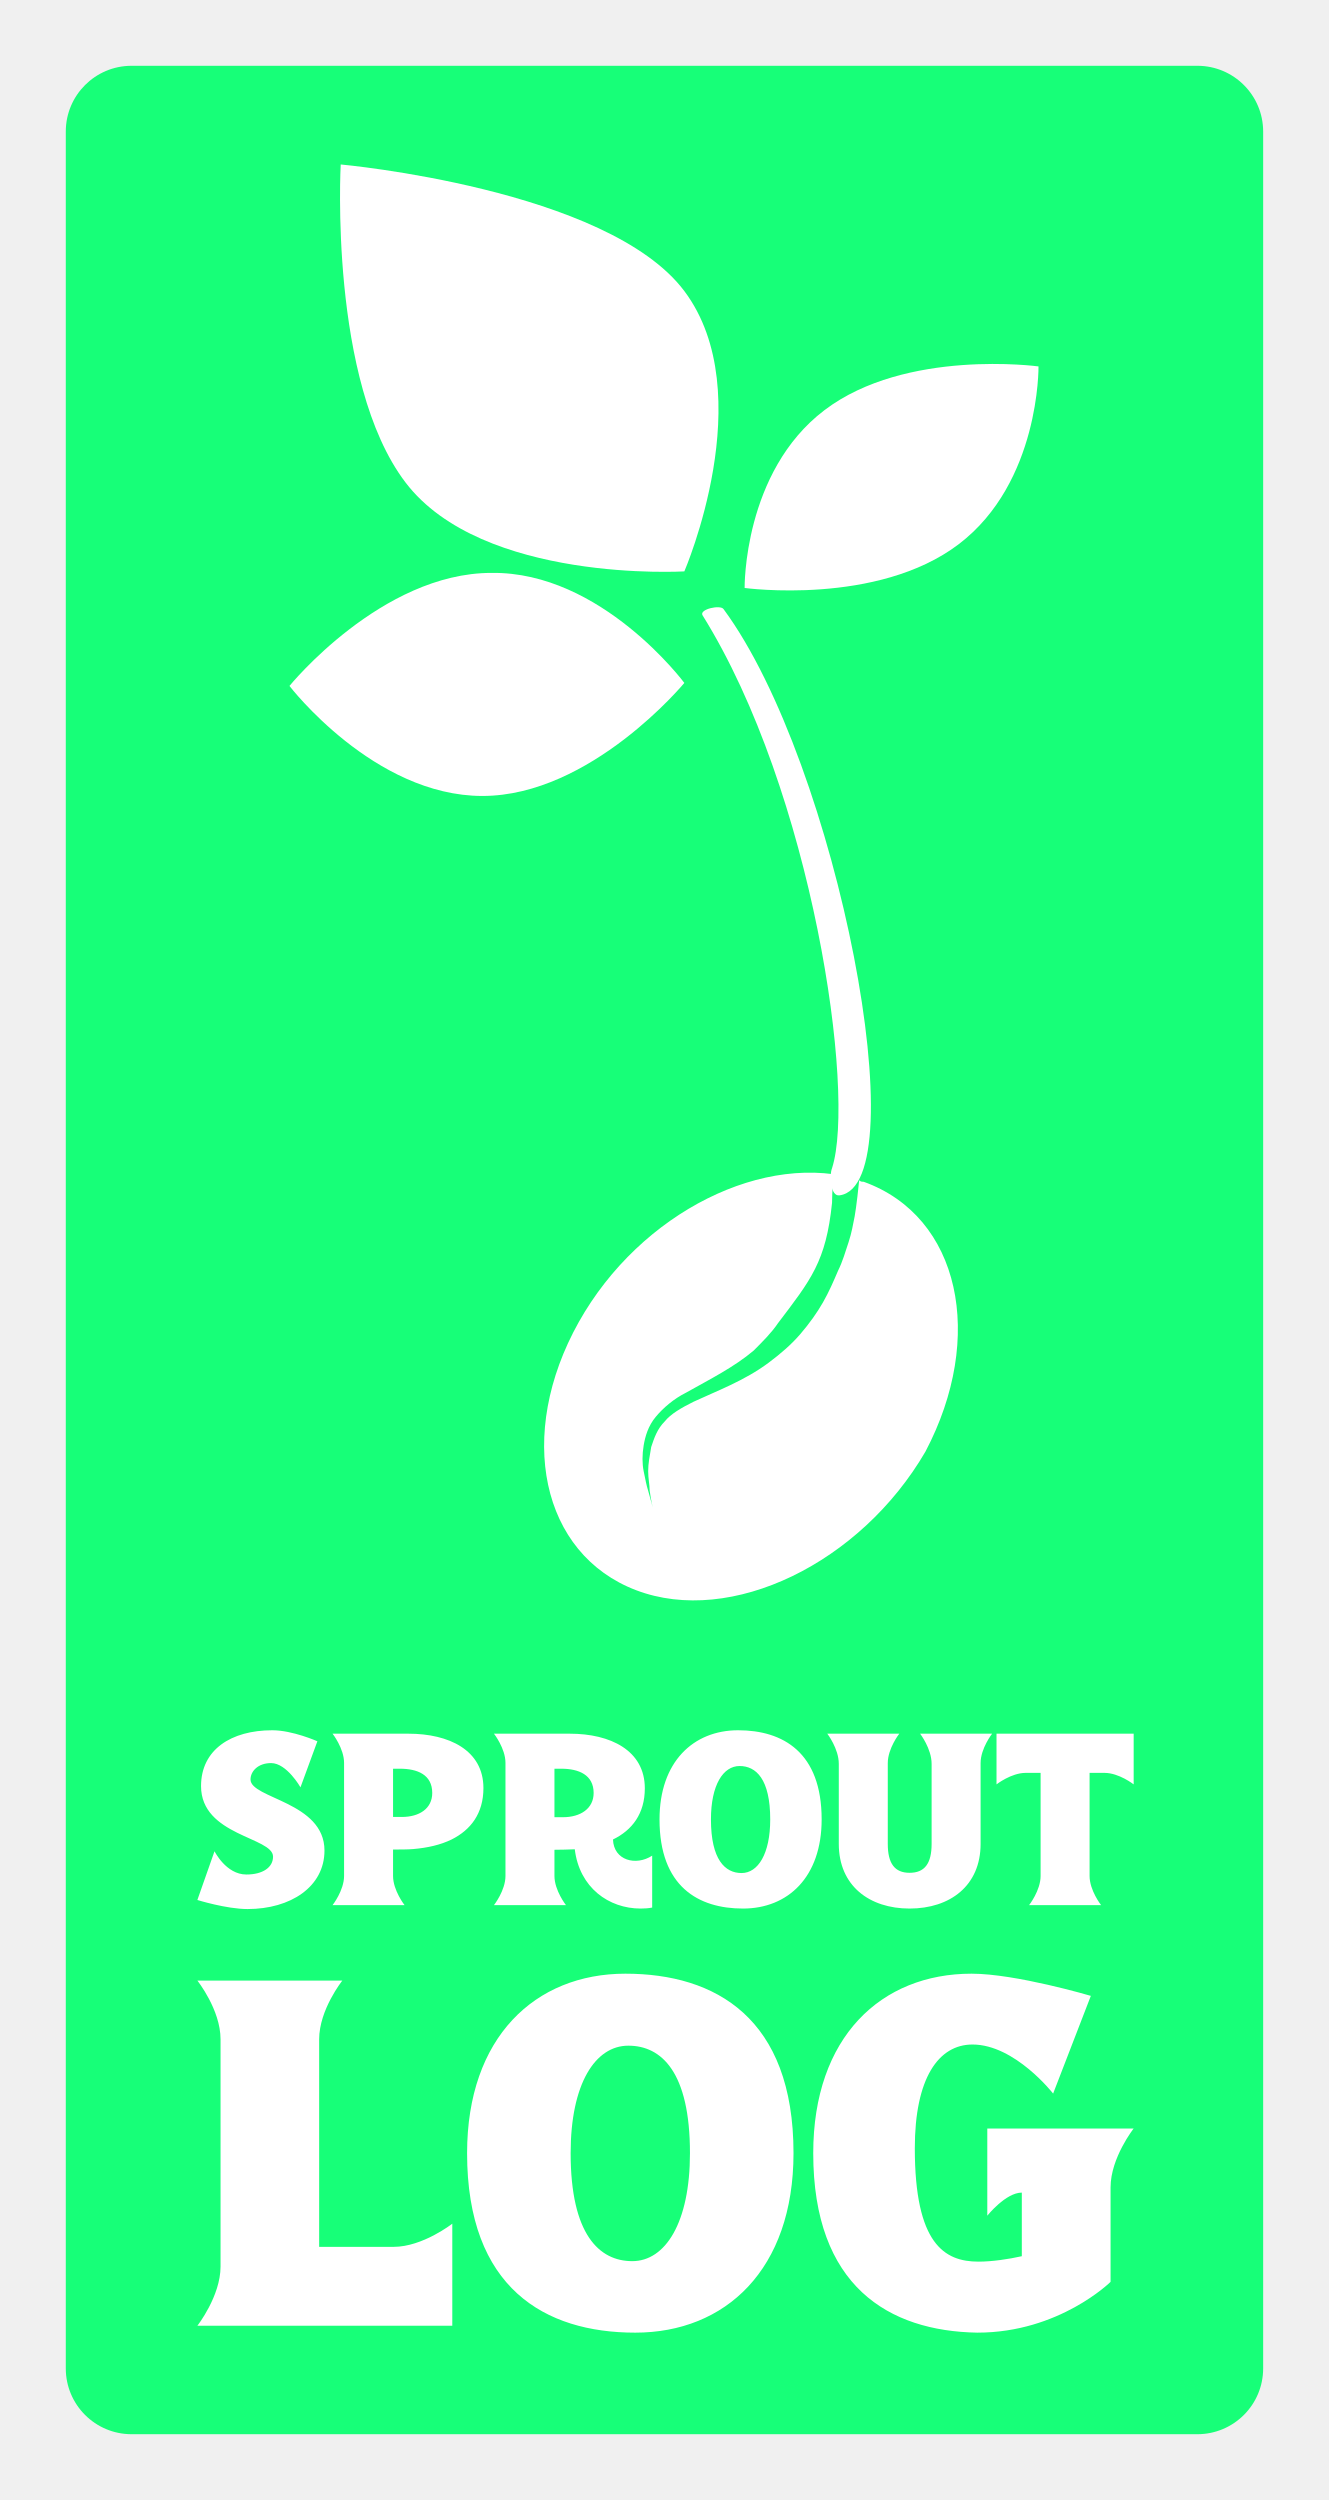
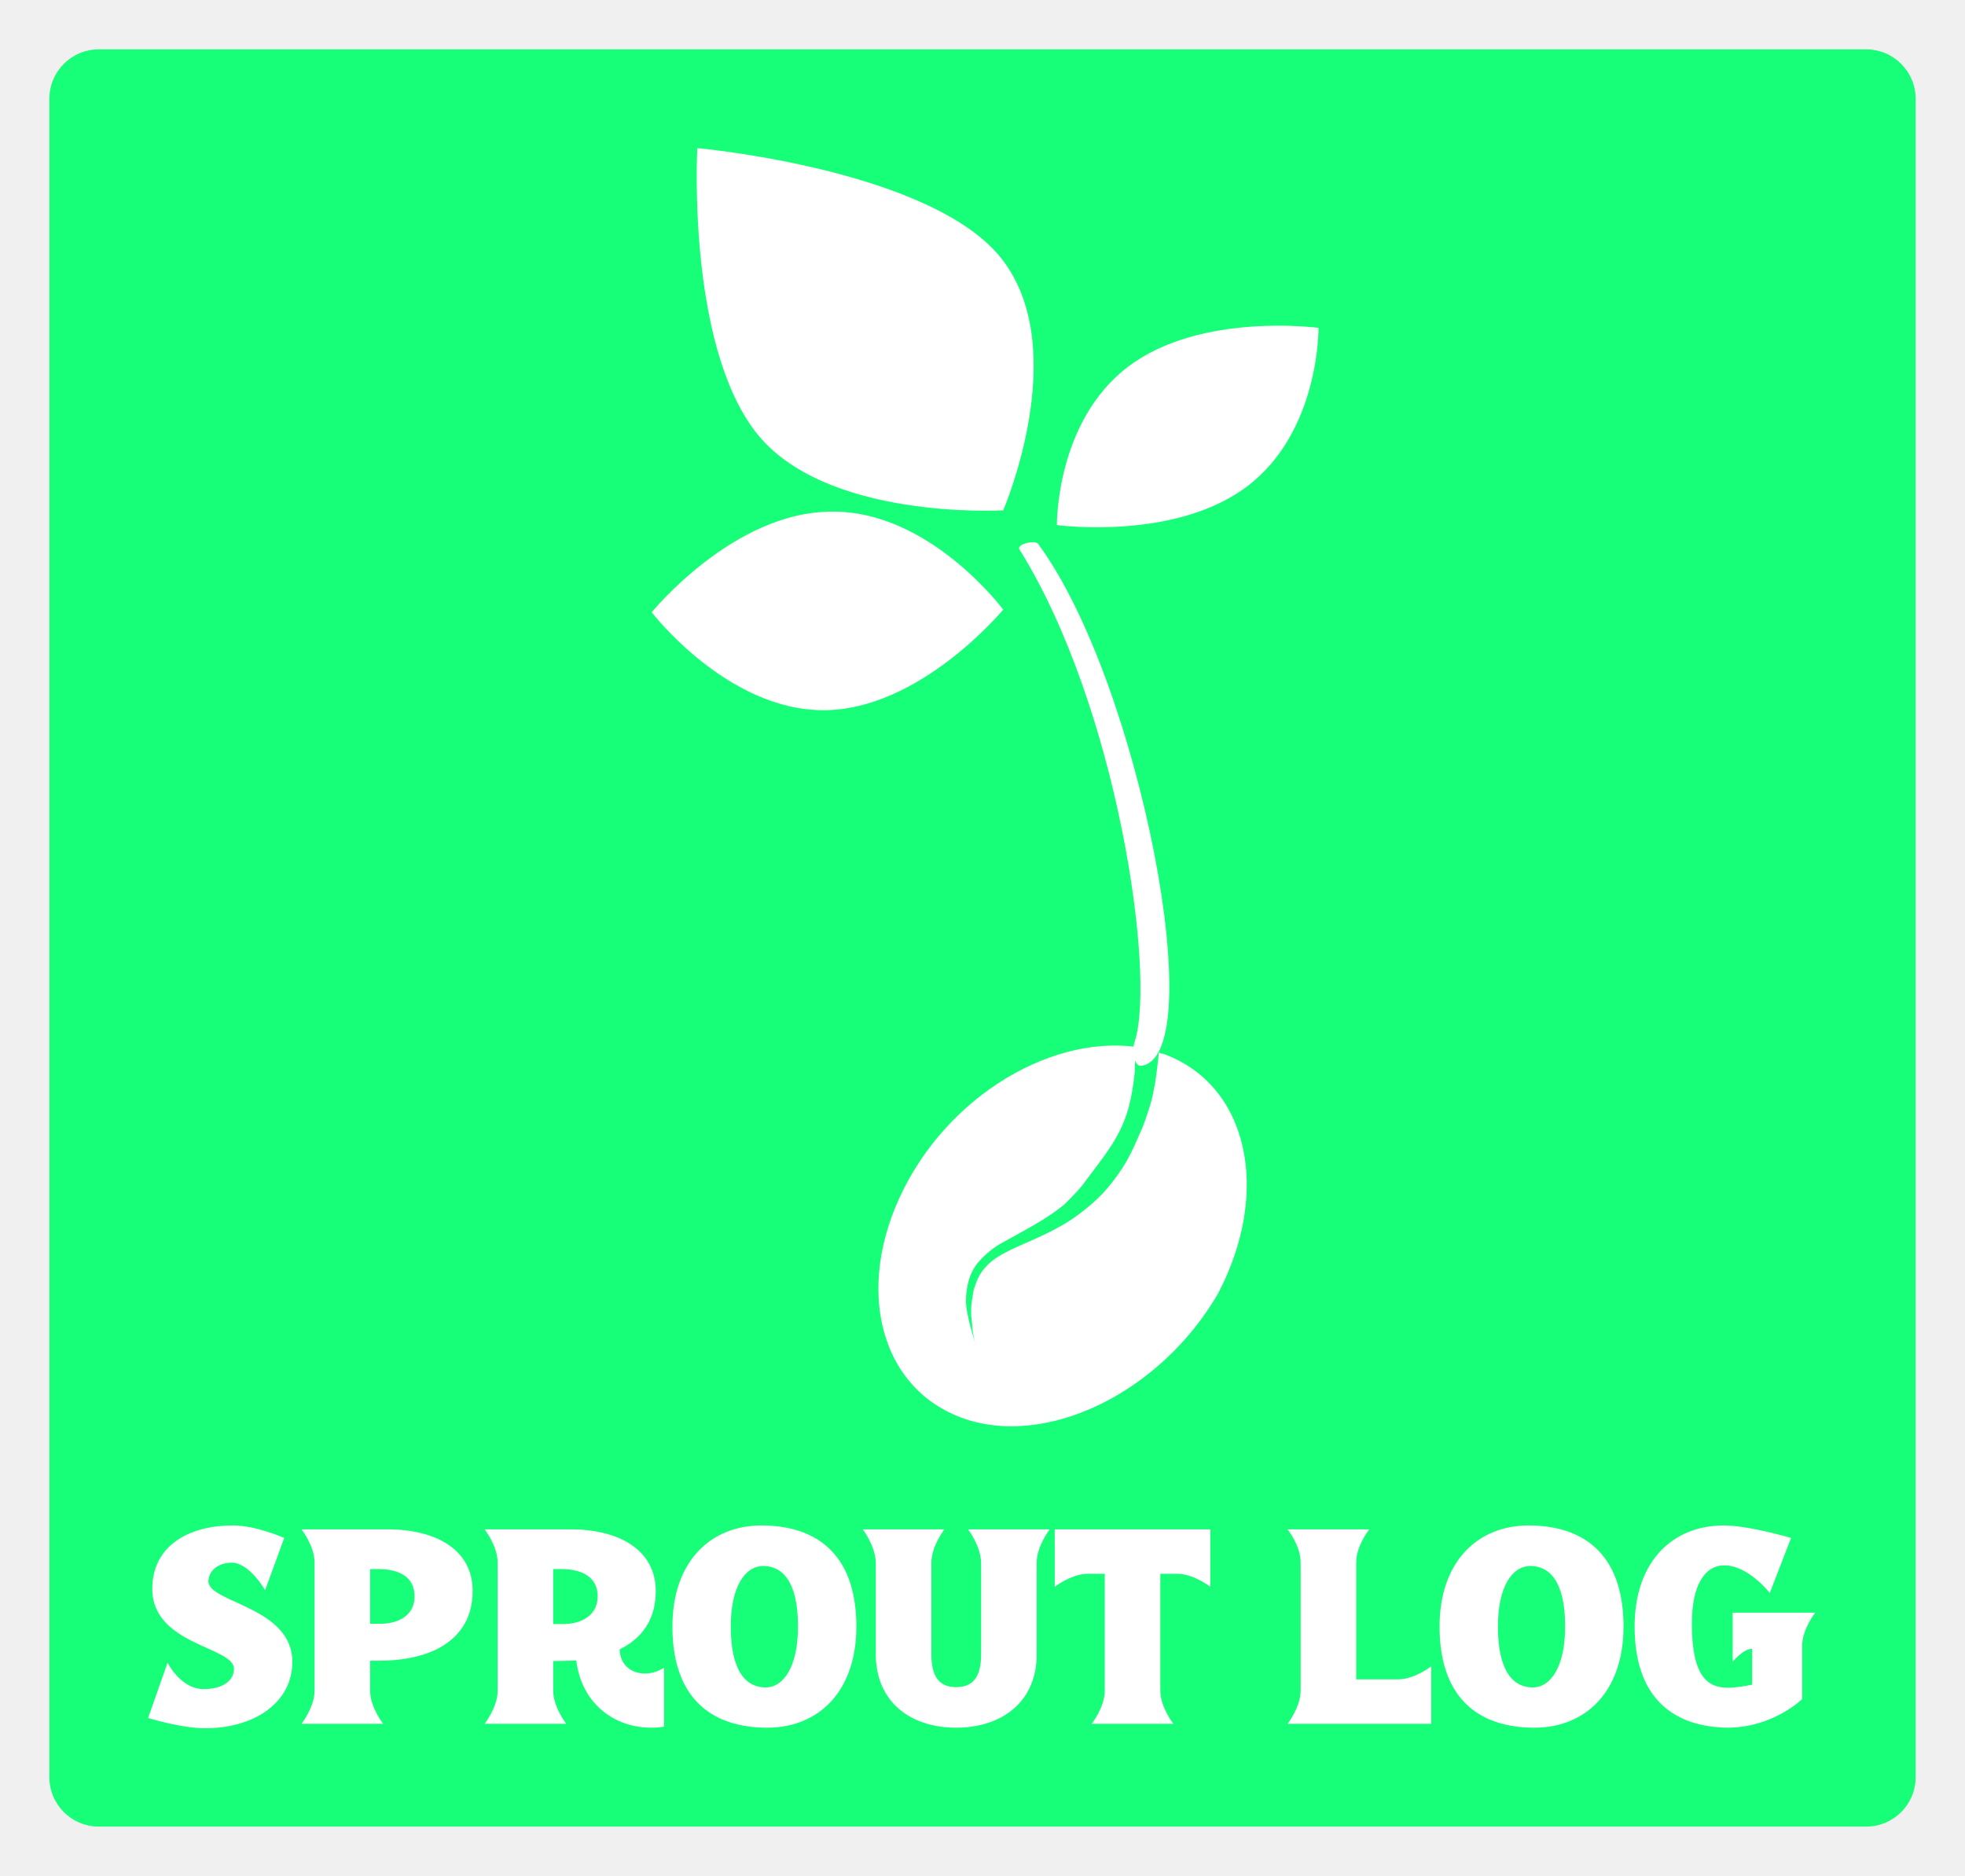
- <svg xmlns="http://www.w3.org/2000/svg" version="1.1" width="1683.333" height="3166.667" viewBox="0 0 1683.333 3166.667">
-   <g transform="scale(8.333333) translate(10, 10)">
-     <defs id="SvgjsDefs3355" />
-     <g id="SvgjsG3356" featureKey="rootContainer" transform="matrix(1,0,0,1,0,0)" fill="#17ff78">
-       <rect width="182" height="360" rx="10" />
+ <svg xmlns="http://www.w3.org/2000/svg" version="1.1" width="3158.73" height="3015.873" viewBox="0 0 3158.73 3015.873">
+   <g transform="scale(7.936508) translate(10, 10)">
+     <defs id="SvgjsDefs4160" />
+     <g id="SvgjsG4161" featureKey="rootContainer" transform="matrix(1,0,0,1,0,0)" fill="#17ff78">
+       <rect width="378" height="360" rx="10" ry="10" />
    </g>
-     <g id="SvgjsG3357" featureKey="symbolFeature-0" transform="matrix(2.29082,0,0,2.29082,-34.03734,7.89846)" fill="#ffffff">
+     <g id="SvgjsG4162" featureKey="symbolFeature-0" transform="matrix(2.717537,0,0,2.717537,41.28914,11.57563)" fill="#ffffff">
      <g>
        <path d="M66.2,71.5c-0.6,0.1-0.7-1.3-0.5-1.8c1.6-5-1.3-25-8.6-36.7c-0.2-0.4,1.2-0.7,1.4-0.4C66.1,42.9,71.4,70.8,66.2,71.5z" />
      </g>
      <path d="M55.9,11.5c5.1,6.8,0,18.6,0,18.6s-13.4,0.8-18.5-5.9S33.1,3.1,33.1,3.1S50.8,4.7,55.9,11.5z" />
      <path d="M74.1,28.3c-5.4,4.1-14.2,2.9-14.2,2.9s-0.1-7.7,5.3-11.8s14.2-2.9,14.2-2.9S79.5,24.2,74.1,28.3z" />
      <path d="M43.1,30.2c7.3-0.1,12.8,7.3,12.8,7.3S49.7,45,42.5,45s-12.8-7.3-12.8-7.3S35.8,30.2,43.1,30.2z" />
      <g>
        <path d="M67.8,70.6c-0.1,0-0.2,0-0.3-0.1c0,0.1-0.2,1.9-0.3,2.4c-0.1,0.5-0.2,1.1-0.4,1.7c-0.2,0.6-0.4,1.3-0.7,1.9   c-0.3,0.7-0.6,1.4-1,2.1c-0.4,0.7-0.9,1.4-1.5,2.1c-0.6,0.7-1.3,1.3-2.1,1.9c-1.6,1.2-3.5,1.9-5,2.6c-0.8,0.4-1.5,0.8-1.9,1.3   c-0.5,0.5-0.7,1.1-0.9,1.7c-0.1,0.6-0.2,1.1-0.2,1.6c0,0.5,0.1,0.9,0.1,1.3c0.1,0.7,0.2,1.1,0.2,1.1s-0.1-0.4-0.3-1.1   c-0.1-0.3-0.2-0.8-0.3-1.3c-0.1-0.5-0.1-1.1,0-1.7c0.1-0.6,0.3-1.3,0.8-1.9c0.5-0.6,1.2-1.2,2-1.6c1.6-0.9,3.2-1.7,4.5-2.8   c0.6-0.6,1.2-1.2,1.6-1.8c2.2-2.9,3.2-4.1,3.6-8c0-0.7,0.1-1.9,0.1-1.9l1.8,0.4c-6.3-2-14.6,2.1-18.7,9.4   c-4.2,7.5-2.5,15.4,3.8,17.8s14.9-1.8,19.2-9.2C75.9,80.9,74.2,72.9,67.8,70.6z" />
      </g>
    </g>
-     <g id="SvgjsG3358" featureKey="nameFeature-0" transform="matrix(0.9306665,0,0,0.9306665,19.25547,242.3532)" fill="#ffffff">
-       <path d="M9 40.64 c-3.44 0 -8.2 -1.48 -8.2 -1.48 l2.8 -7.96 s1.88 3.8 5.2 3.8 c2.68 0 4.36 -1.16 4.36 -2.92 c0 -3.2 -11.76 -3.398 -11.76 -11.52 c0 -5.96 4.92 -9.12 11.64 -9.12 c3.32 0 7.36 1.8 7.36 1.8 l-2.76 7.52 s-2.24 -3.96 -4.8 -3.96 c-2.16 0 -3.36 1.36 -3.36 2.68 c0 3.12 12.08 3.64 12.08 11.6 c0 5.92 -5.52 9.56 -12.56 9.56 z M22.88 40 c0 0 1.88 -2.4 1.88 -4.76 l0 -18.48 c0 -2.36 -1.88 -4.76 -1.88 -4.76 l12.4 0 c6.6 0 12.24 2.68 12.24 8.88 c0 4.16 -2.08 6.84 -5.2 8.4 c-1.8 0.88 -3.92 1.36 -6.24 1.56 c-0.72 0.08 -2.6 0.08 -3.32 0.08 l0 4.32 c0 2.36 1.88 4.76 1.88 4.76 l-11.76 0 z M32.76 25.6 l1.44 0 c2.84 0 4.96 -1.36 4.96 -3.92 c0 -3 -2.44 -3.96 -5.28 -3.96 l-1.12 0 l0 7.88 z M73.2 40.56 c-5.2 0 -10 -3.4 -10.76 -9.68 c-0.76 0.04 -2.6 0.08 -3.32 0.08 l0 4.28 c0 2.36 1.88 4.76 1.88 4.76 l-11.76 0 s1.88 -2.4 1.88 -4.76 l0 -18.48 c0 -2.36 -1.88 -4.76 -1.88 -4.76 l12.4 0 c6.6 0 12.24 2.72 12.24 8.92 c0 4.16 -2.08 6.84 -5.2 8.36 c0.12 3.44 3.76 4.36 6.4 2.64 l0 8.48 c-0.6 0.12 -1.24 0.16 -1.88 0.16 z M59.12 25.64 l1.4 0 c2.84 0 5 -1.4 5 -3.96 c0 -2.96 -2.44 -3.96 -5.28 -3.96 l-1.12 0 l0 7.92 z M89.92 40.56 c-7.32 0 -13.64 -3.6 -13.64 -14.56 c0 -9.4 5.52 -14.56 12.84 -14.56 s13.64 3.6 13.64 14.56 c0 9.44 -5.52 14.56 -12.84 14.56 z M89.68 34.76 c2.68 0 4.68 -3.12 4.68 -8.76 c0 -6.6 -2.32 -8.72 -5 -8.72 s-4.68 3.08 -4.68 8.72 c0 6.6 2.32 8.76 5 8.76 z M117.12 40.56 c-6.56 0 -11.56 -3.72 -11.56 -10.56 l0 -13.08 c0 -2.48 -1.88 -4.92 -1.88 -4.92 l11.76 0 s-1.88 2.4 -1.88 4.8 l0 13.2 c0 3.24 1.16 4.72 3.56 4.72 c2.44 0 3.6 -1.48 3.6 -4.72 l0 -13.08 c0 -2.48 -1.88 -4.92 -1.88 -4.92 l11.76 0 s-1.88 2.4 -1.88 4.8 l0 13.2 c0 6.84 -5 10.56 -11.6 10.56 z M136.64 40 c0 0 1.88 -2.4 1.88 -4.76 l0 -16.84 l-2.44 0 c-2.36 0 -4.76 1.88 -4.76 1.88 l0 -8.28 l22.4 0 l0 8.28 s-2.4 -1.88 -4.76 -1.88 l-2.44 0 l0 16.84 c0 2.36 1.88 4.76 1.88 4.76 l-11.76 0 z" />
-     </g>
-     <g id="SvgjsG3359" featureKey="nameFeature-1" transform="matrix(1.873733,0,0,1.873733,19.02566,268.5645)" fill="#ffffff">
-       <path d="M0.52 40 c0 0 1.88 -2.4 1.88 -4.8 l0 -18.44 c0 -2.4 -1.88 -4.76 -1.88 -4.76 l11.76 0 s-1.88 2.36 -1.88 4.76 l0 16.84 l6.04 0 c2.36 0 4.76 -1.88 4.76 -1.88 l0 8.28 l-20.68 0 z M36.04 40.56 c-7.32 0 -13.64 -3.6 -13.64 -14.56 c0 -9.4 5.52 -14.56 12.84 -14.56 s13.64 3.6 13.64 14.56 c0 9.44 -5.52 14.56 -12.84 14.56 z M35.8 34.76 c2.68 0 4.68 -3.12 4.68 -8.76 c0 -6.6 -2.32 -8.72 -5 -8.72 s-4.68 3.08 -4.68 8.72 c0 6.6 2.32 8.76 5 8.76 z M63.8 40.56 c-7.2 -0.12 -13.32 -3.76 -13.32 -14.56 c0 -9.44 5.52 -14.56 12.84 -14.56 c3.6 0 9.68 1.8 9.68 1.8 l-3.06 7.926 s-3.095 -3.98 -6.54 -3.98 c-2.76 0 -4.68 2.733 -4.68 8.413 c0 7.76 2.4 9.2 5.16 9.2 c1.12 0 2.44 -0.2 3.52 -0.44 l0 -5.16 c-1.305 0 -2.8 1.874 -2.8 1.874 l0 -7.074 l11.874 0 s-1.874 2.387 -1.874 4.774 l0 7.666 s-4.16 4.12 -10.8 4.12 z" />
+     <g id="SvgjsG4163" featureKey="nameFeature-0" transform="matrix(1.406931,0,0,1.406931,18.87446,282.9047)" fill="#ffffff">
+       <path d="M9 40.64 c-3.44 0 -8.2 -1.48 -8.2 -1.48 l2.8 -7.96 s1.88 3.8 5.2 3.8 c2.68 0 4.36 -1.16 4.36 -2.92 c0 -3.2 -11.76 -3.398 -11.76 -11.52 c0 -5.96 4.92 -9.12 11.64 -9.12 c3.32 0 7.36 1.8 7.36 1.8 l-2.76 7.52 s-2.24 -3.96 -4.8 -3.96 c-2.16 0 -3.36 1.36 -3.36 2.68 c0 3.12 12.08 3.64 12.08 11.6 c0 5.92 -5.52 9.56 -12.56 9.56 z M22.88 40 c0 0 1.88 -2.4 1.88 -4.76 l0 -18.48 c0 -2.36 -1.88 -4.76 -1.88 -4.76 l12.4 0 c6.6 0 12.24 2.68 12.24 8.88 c0 4.16 -2.08 6.84 -5.2 8.4 c-1.8 0.88 -3.92 1.36 -6.24 1.56 c-0.72 0.08 -2.6 0.08 -3.32 0.08 l0 4.32 c0 2.36 1.88 4.76 1.88 4.76 l-11.76 0 z M32.76 25.6 l1.44 0 c2.84 0 4.96 -1.36 4.96 -3.92 c0 -3 -2.44 -3.96 -5.28 -3.96 l-1.12 0 l0 7.88 z M73.2 40.56 c-5.2 0 -10 -3.4 -10.76 -9.68 c-0.76 0.04 -2.6 0.08 -3.32 0.08 l0 4.28 c0 2.36 1.88 4.76 1.88 4.76 l-11.76 0 s1.88 -2.4 1.88 -4.76 l0 -18.48 c0 -2.36 -1.88 -4.76 -1.88 -4.76 l12.4 0 c6.6 0 12.24 2.72 12.24 8.92 c0 4.16 -2.08 6.84 -5.2 8.36 c0.12 3.44 3.76 4.36 6.4 2.64 l0 8.48 c-0.6 0.12 -1.24 0.16 -1.88 0.16 z M59.12 25.64 l1.4 0 c2.84 0 5 -1.4 5 -3.96 c0 -2.96 -2.44 -3.96 -5.28 -3.96 l-1.12 0 l0 7.92 z M89.92 40.56 c-7.32 0 -13.64 -3.6 -13.64 -14.56 c0 -9.4 5.52 -14.56 12.84 -14.56 s13.64 3.6 13.64 14.56 c0 9.44 -5.52 14.56 -12.84 14.56 z M89.68 34.76 c2.68 0 4.68 -3.12 4.68 -8.76 c0 -6.6 -2.32 -8.72 -5 -8.72 s-4.68 3.08 -4.68 8.72 c0 6.6 2.32 8.76 5 8.76 z M117.12 40.56 c-6.56 0 -11.56 -3.72 -11.56 -10.56 l0 -13.08 c0 -2.48 -1.88 -4.92 -1.88 -4.92 l11.76 0 s-1.88 2.4 -1.88 4.8 l0 13.2 c0 3.24 1.16 4.72 3.56 4.72 c2.44 0 3.6 -1.48 3.6 -4.72 l0 -13.08 c0 -2.48 -1.88 -4.92 -1.88 -4.92 l11.76 0 s-1.88 2.4 -1.88 4.8 l0 13.2 c0 6.84 -5 10.56 -11.6 10.56 z M136.64 40 c0 0 1.88 -2.4 1.88 -4.76 l0 -16.84 l-2.44 0 c-2.36 0 -4.76 1.88 -4.76 1.88 l0 -8.28 l22.4 0 l0 8.28 s-2.4 -1.88 -4.76 -1.88 l-2.44 0 l0 16.84 c0 2.36 1.88 4.76 1.88 4.76 l-11.76 0 z M164.84 40 c0 0 1.88 -2.4 1.88 -4.8 l0 -18.44 c0 -2.4 -1.88 -4.76 -1.88 -4.76 l11.76 0 s-1.88 2.36 -1.88 4.76 l0 16.84 l6.04 0 c2.36 0 4.76 -1.88 4.76 -1.88 l0 8.28 l-20.68 0 z M200.36 40.56 c-7.32 0 -13.64 -3.6 -13.64 -14.56 c0 -9.4 5.52 -14.56 12.84 -14.56 s13.64 3.6 13.64 14.56 c0 9.44 -5.52 14.56 -12.84 14.56 z M200.12 34.76 c2.68 0 4.68 -3.12 4.68 -8.76 c0 -6.6 -2.32 -8.72 -5 -8.72 s-4.68 3.08 -4.68 8.72 c0 6.6 2.32 8.76 5 8.76 z M228.12 40.56 c-7.2 -0.12 -13.32 -3.76 -13.32 -14.56 c0 -9.44 5.52 -14.56 12.84 -14.56 c3.6 0 9.68 1.8 9.68 1.8 l-3.06 7.926 s-3.095 -3.98 -6.54 -3.98 c-2.76 0 -4.68 2.733 -4.68 8.413 c0 7.76 2.4 9.2 5.16 9.2 c1.12 0 2.44 -0.2 3.52 -0.44 l0 -5.16 c-1.305 0 -2.8 1.874 -2.8 1.874 l0 -7.074 l11.874 0 s-1.874 2.387 -1.874 4.774 l0 7.666 s-4.16 4.12 -10.8 4.12 z" />
    </g>
  </g>
</svg>
